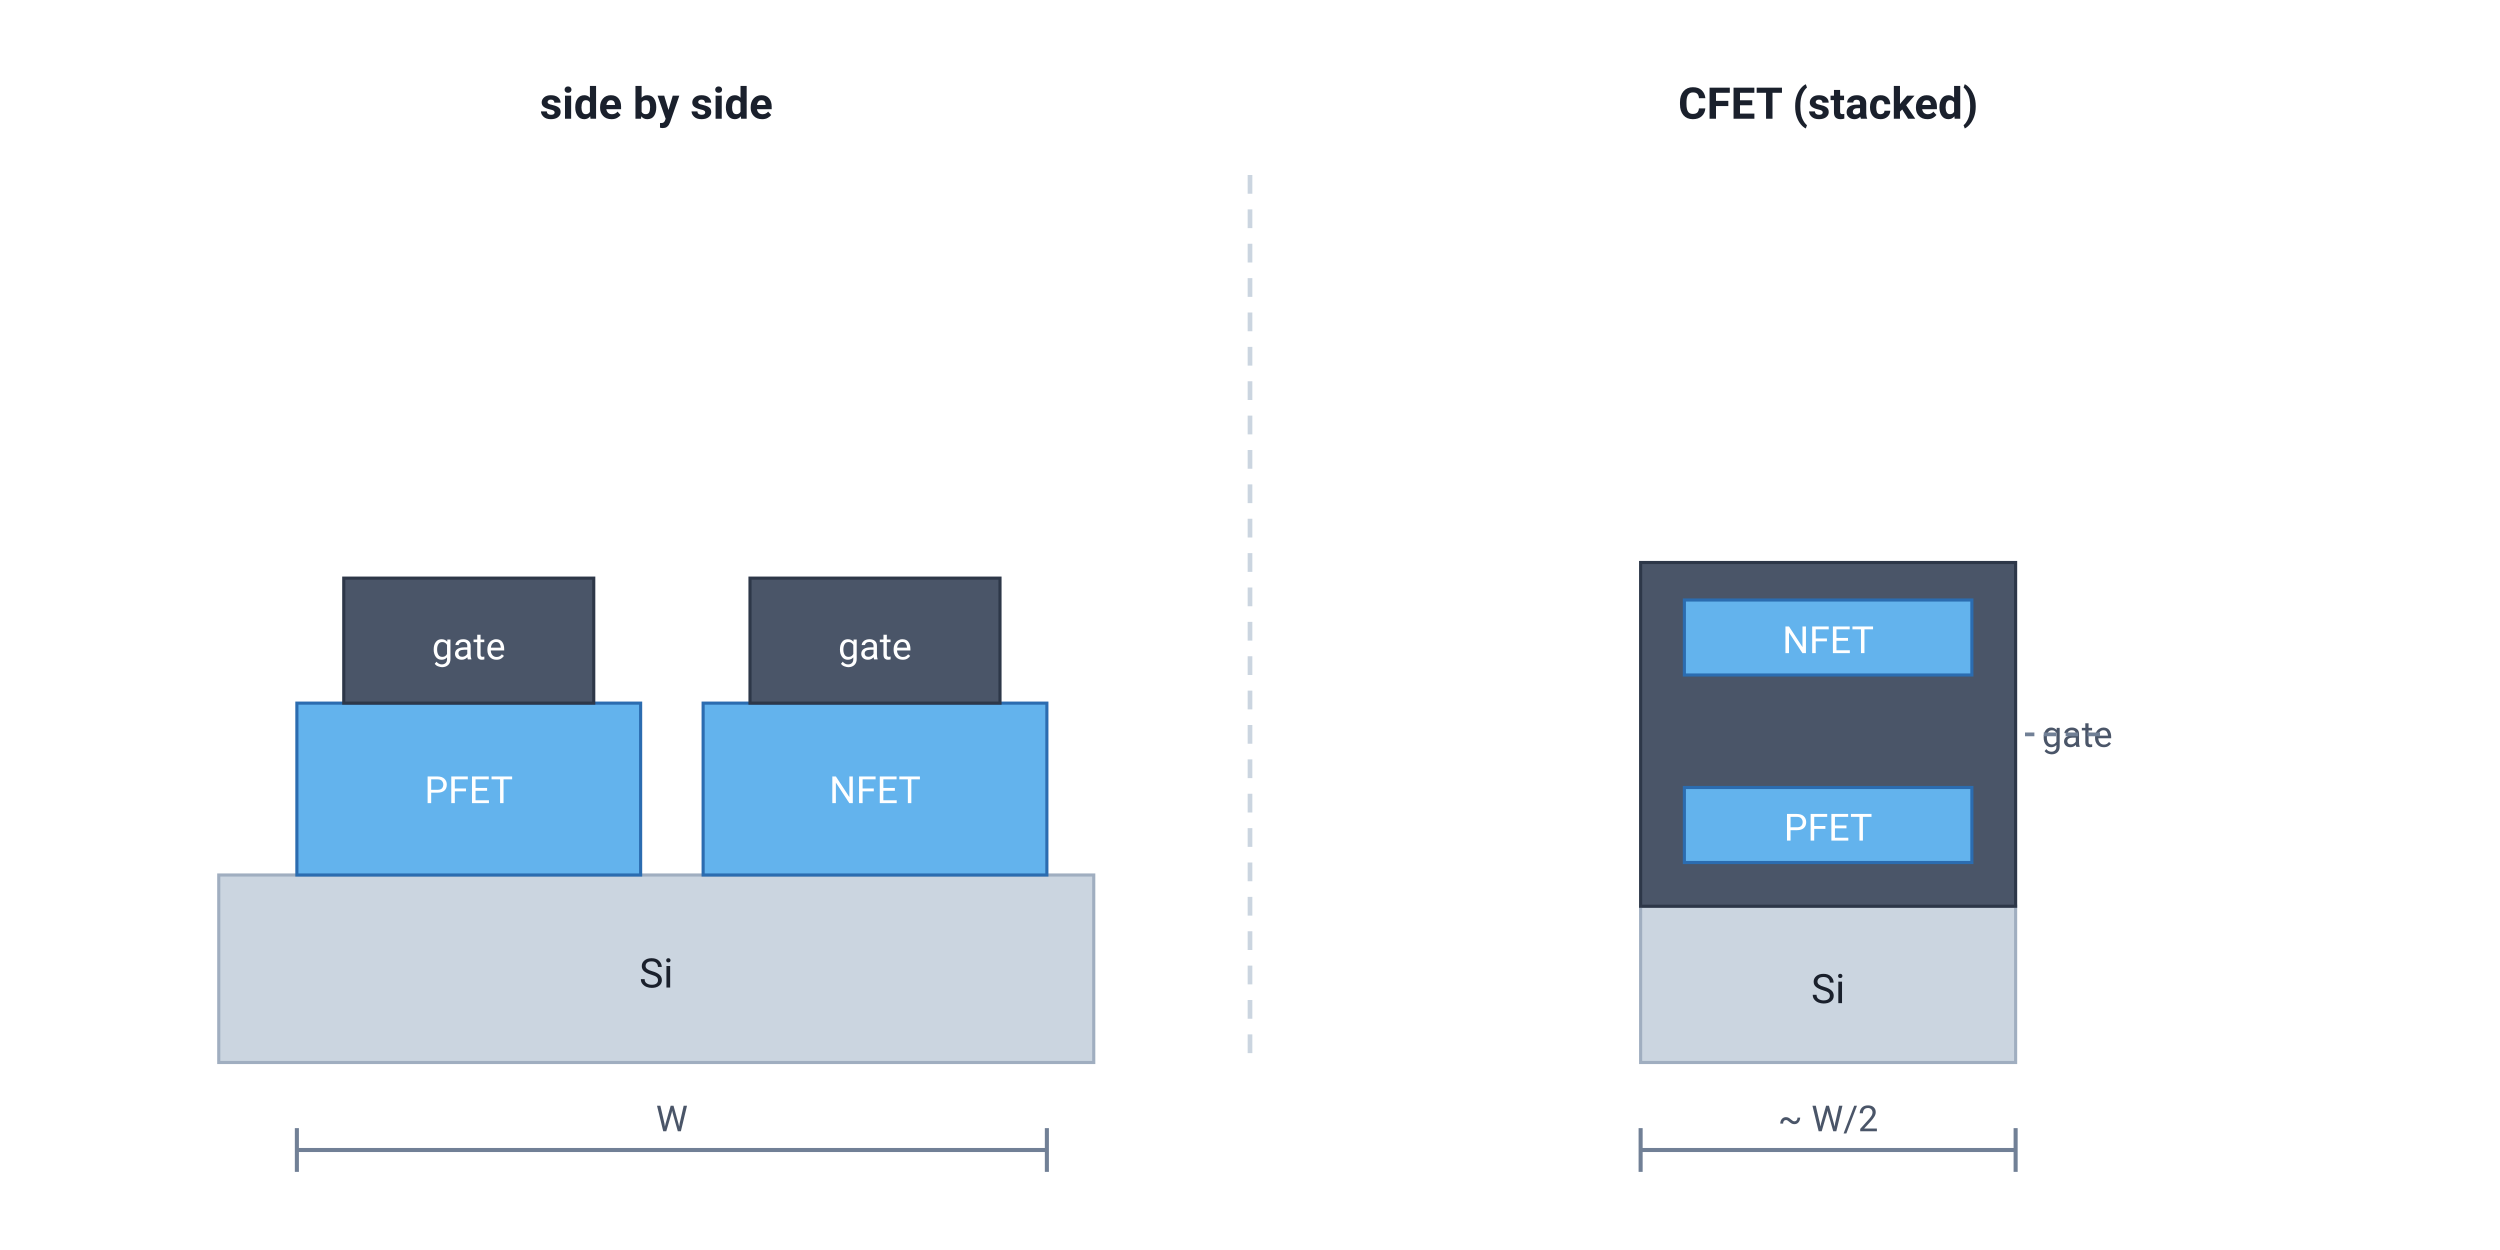
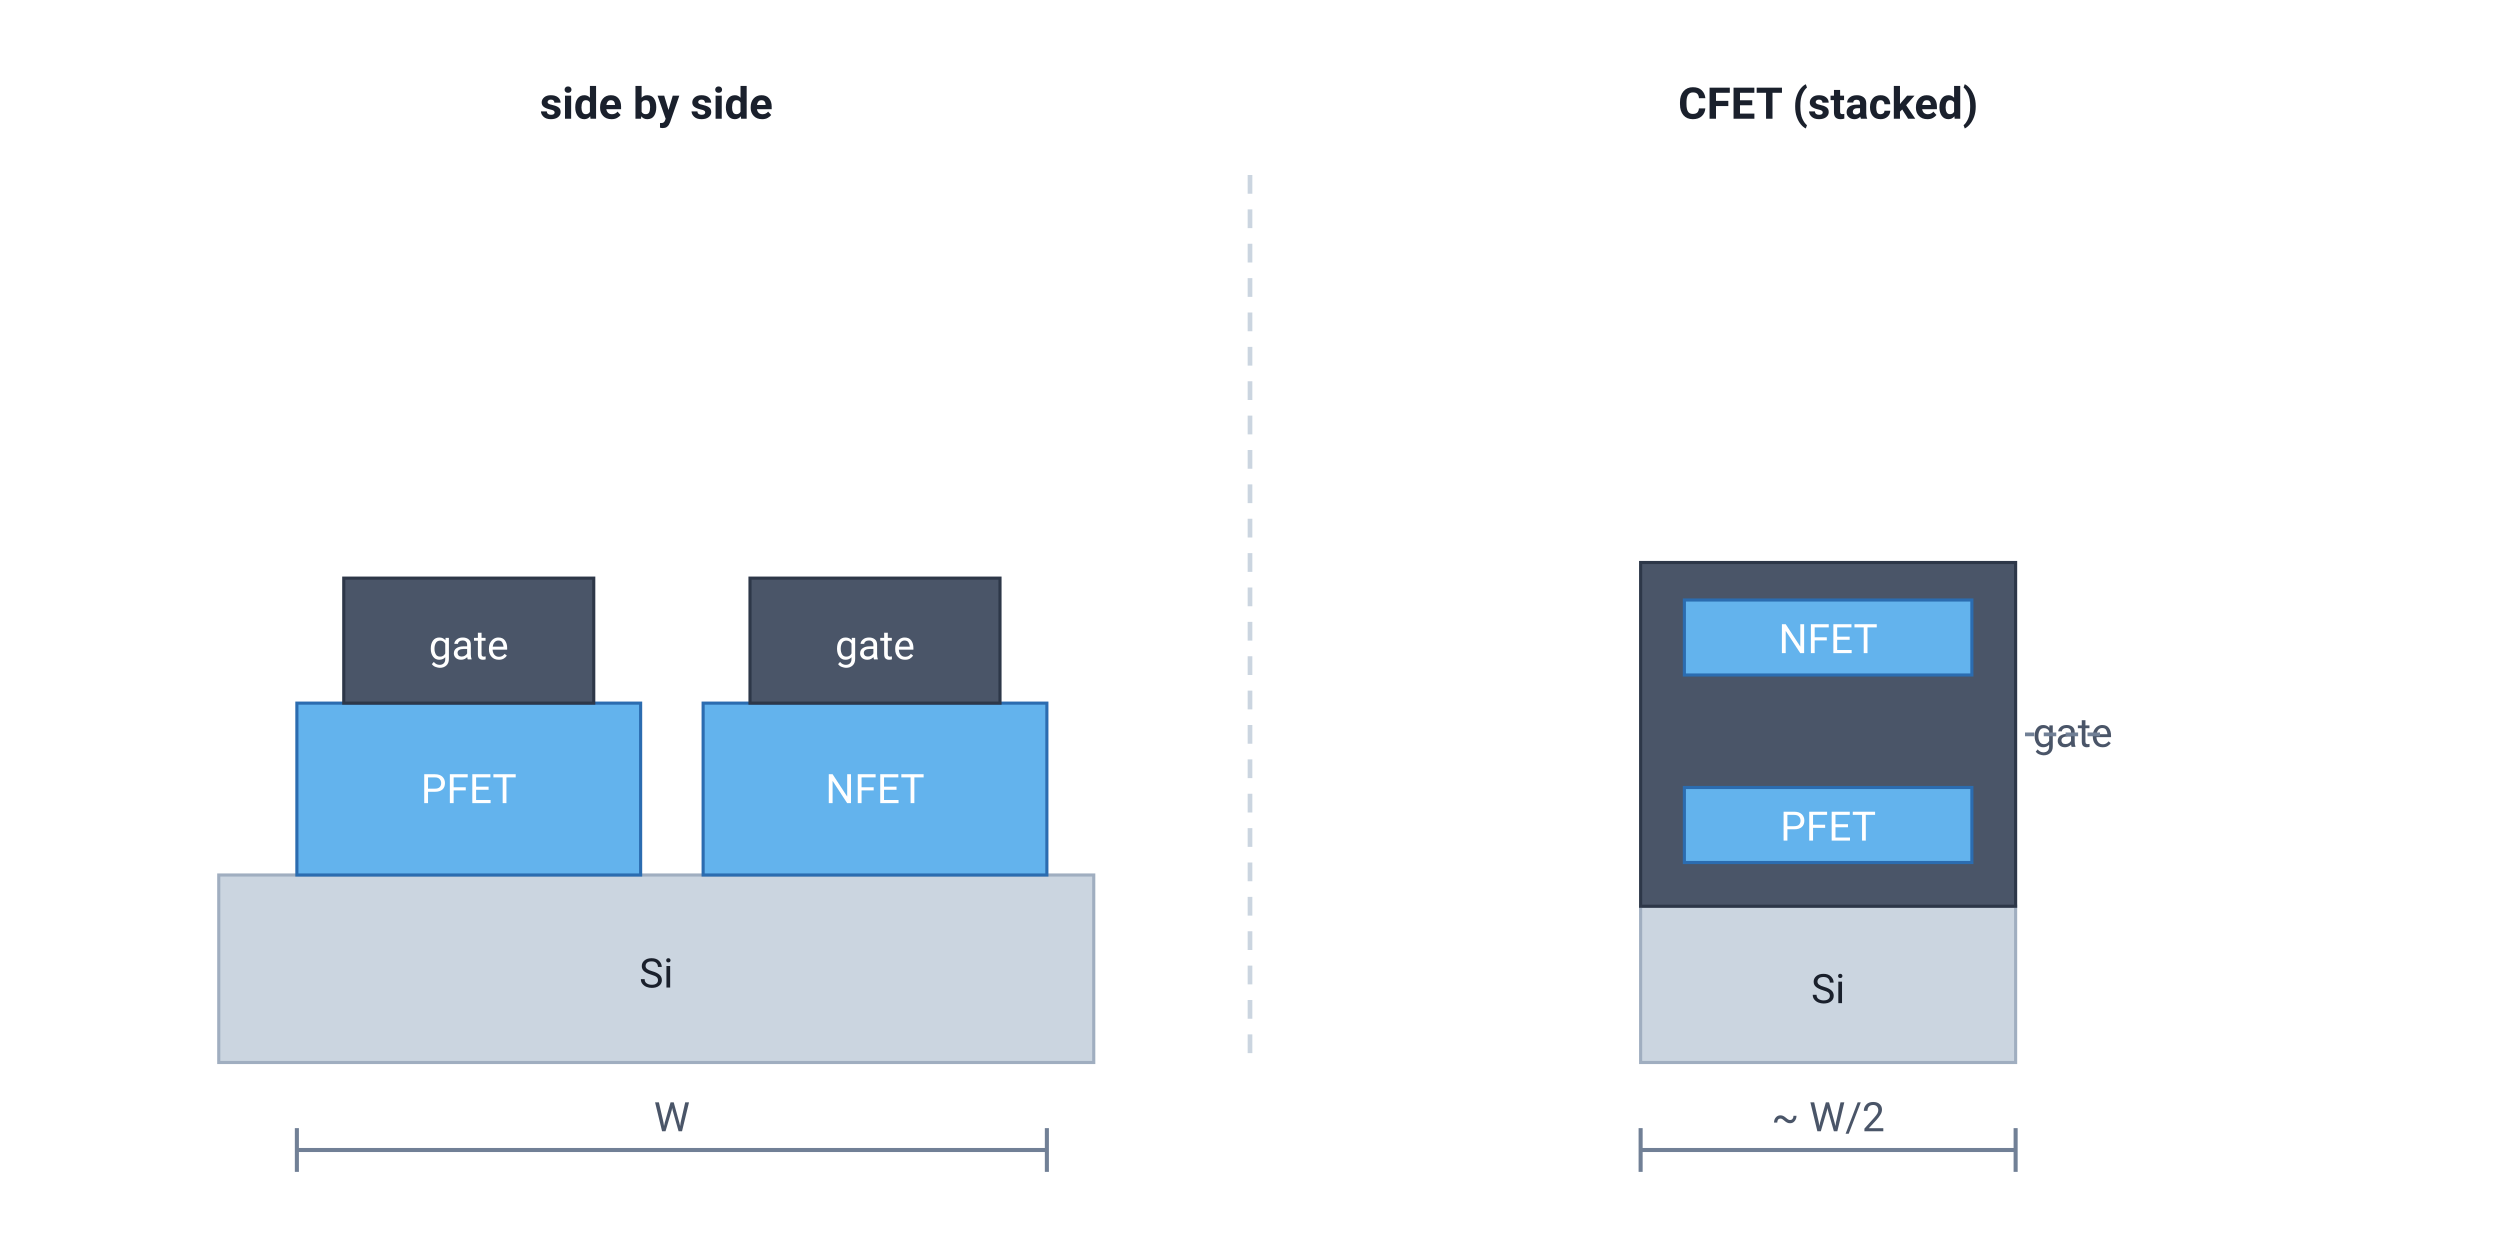
<svg xmlns="http://www.w3.org/2000/svg" width="800" height="400" viewBox="0 0 800 400" role="img">
  <rect width="800" height="400" fill="#ffffff" />
  <style>
    .lbl { font: 13px system-ui, -apple-system, "Segoe UI", Roboto, sans-serif; fill: #1a202c; }
-     .lbl-inv { font: 12px system-ui, -apple-system, "Segoe UI", Roboto, sans-serif; fill: #ffffff; }
-     .note { font: 11.5px system-ui, -apple-system, "Segoe UI", Roboto, sans-serif; fill: #4a5568; }
+     .lbl-inv { font: 13px system-ui, -apple-system, "Segoe UI", Roboto, sans-serif; fill: #ffffff; }
+     .note { font: 13px system-ui, -apple-system, "Segoe UI", Roboto, sans-serif; fill: #4a5568; }
    .head { font: 600 14px system-ui, -apple-system, "Segoe UI", Roboto, sans-serif; fill: #1a202c; }
    .gate { fill: #4a5568; stroke: #2d3748; stroke-width: 1; }
    .chan { fill: #63b3ed; stroke: #2b6cb0; stroke-width: 1; }
    .si { fill: #cbd5e0; stroke: #a0aec0; stroke-width: 1; }
    .dim { fill: none; stroke: #718096; stroke-width: 1.3; }
    .lead { fill: none; stroke: #718096; stroke-width: 1.2; stroke-dasharray: 4 3; }
    .divider { stroke: #cbd5e0; stroke-width: 1.5; stroke-dasharray: 6 5; }
  </style>
  <text class="head" x="210" y="38" text-anchor="middle">side by side</text>
  <text class="head" x="585" y="38" text-anchor="middle">CFET (stacked)</text>
  <line class="divider" x1="400" y1="56" x2="400" y2="340" />
  <rect class="si" x="70" y="280" width="280" height="60" />
  <text class="lbl" x="210" y="316" text-anchor="middle">Si</text>
  <rect class="chan" x="95" y="225" width="110" height="55" />
  <rect class="gate" x="110" y="185" width="80" height="40" />
  <text class="lbl-inv" x="150" y="257" text-anchor="middle">PFET</text>
  <text class="lbl-inv" x="150" y="211" text-anchor="middle">gate</text>
  <rect class="chan" x="225" y="225" width="110" height="55" />
  <rect class="gate" x="240" y="185" width="80" height="40" />
  <text class="lbl-inv" x="280" y="257" text-anchor="middle">NFET</text>
  <text class="lbl-inv" x="280" y="211" text-anchor="middle">gate</text>
  <path class="dim" d="M95,368 L335,368" />
  <path class="dim" d="M95,361 L95,375" />
  <path class="dim" d="M335,361 L335,375" />
  <text class="note" x="215" y="362" text-anchor="middle">W</text>
  <rect class="si" x="525" y="290" width="120" height="50" />
  <text class="lbl" x="585" y="321" text-anchor="middle">Si</text>
  <rect class="gate" x="525" y="180" width="120" height="110" />
  <rect class="chan" x="539" y="192" width="92" height="24" />
  <rect class="chan" x="539" y="252" width="92" height="24" />
  <text class="lbl-inv" x="585" y="209" text-anchor="middle">NFET</text>
  <text class="lbl-inv" x="585" y="269" text-anchor="middle">PFET</text>
  <text class="note" x="676" y="239" text-anchor="end">gate</text>
  <path class="lead" d="M672,235 L648,235" />
  <path class="dim" d="M525,368 L645,368" />
  <path class="dim" d="M525,361 L525,375" />
  <path class="dim" d="M645,361 L645,375" />
  <text class="note" x="585" y="362" text-anchor="middle">~ W/2</text>
</svg>
